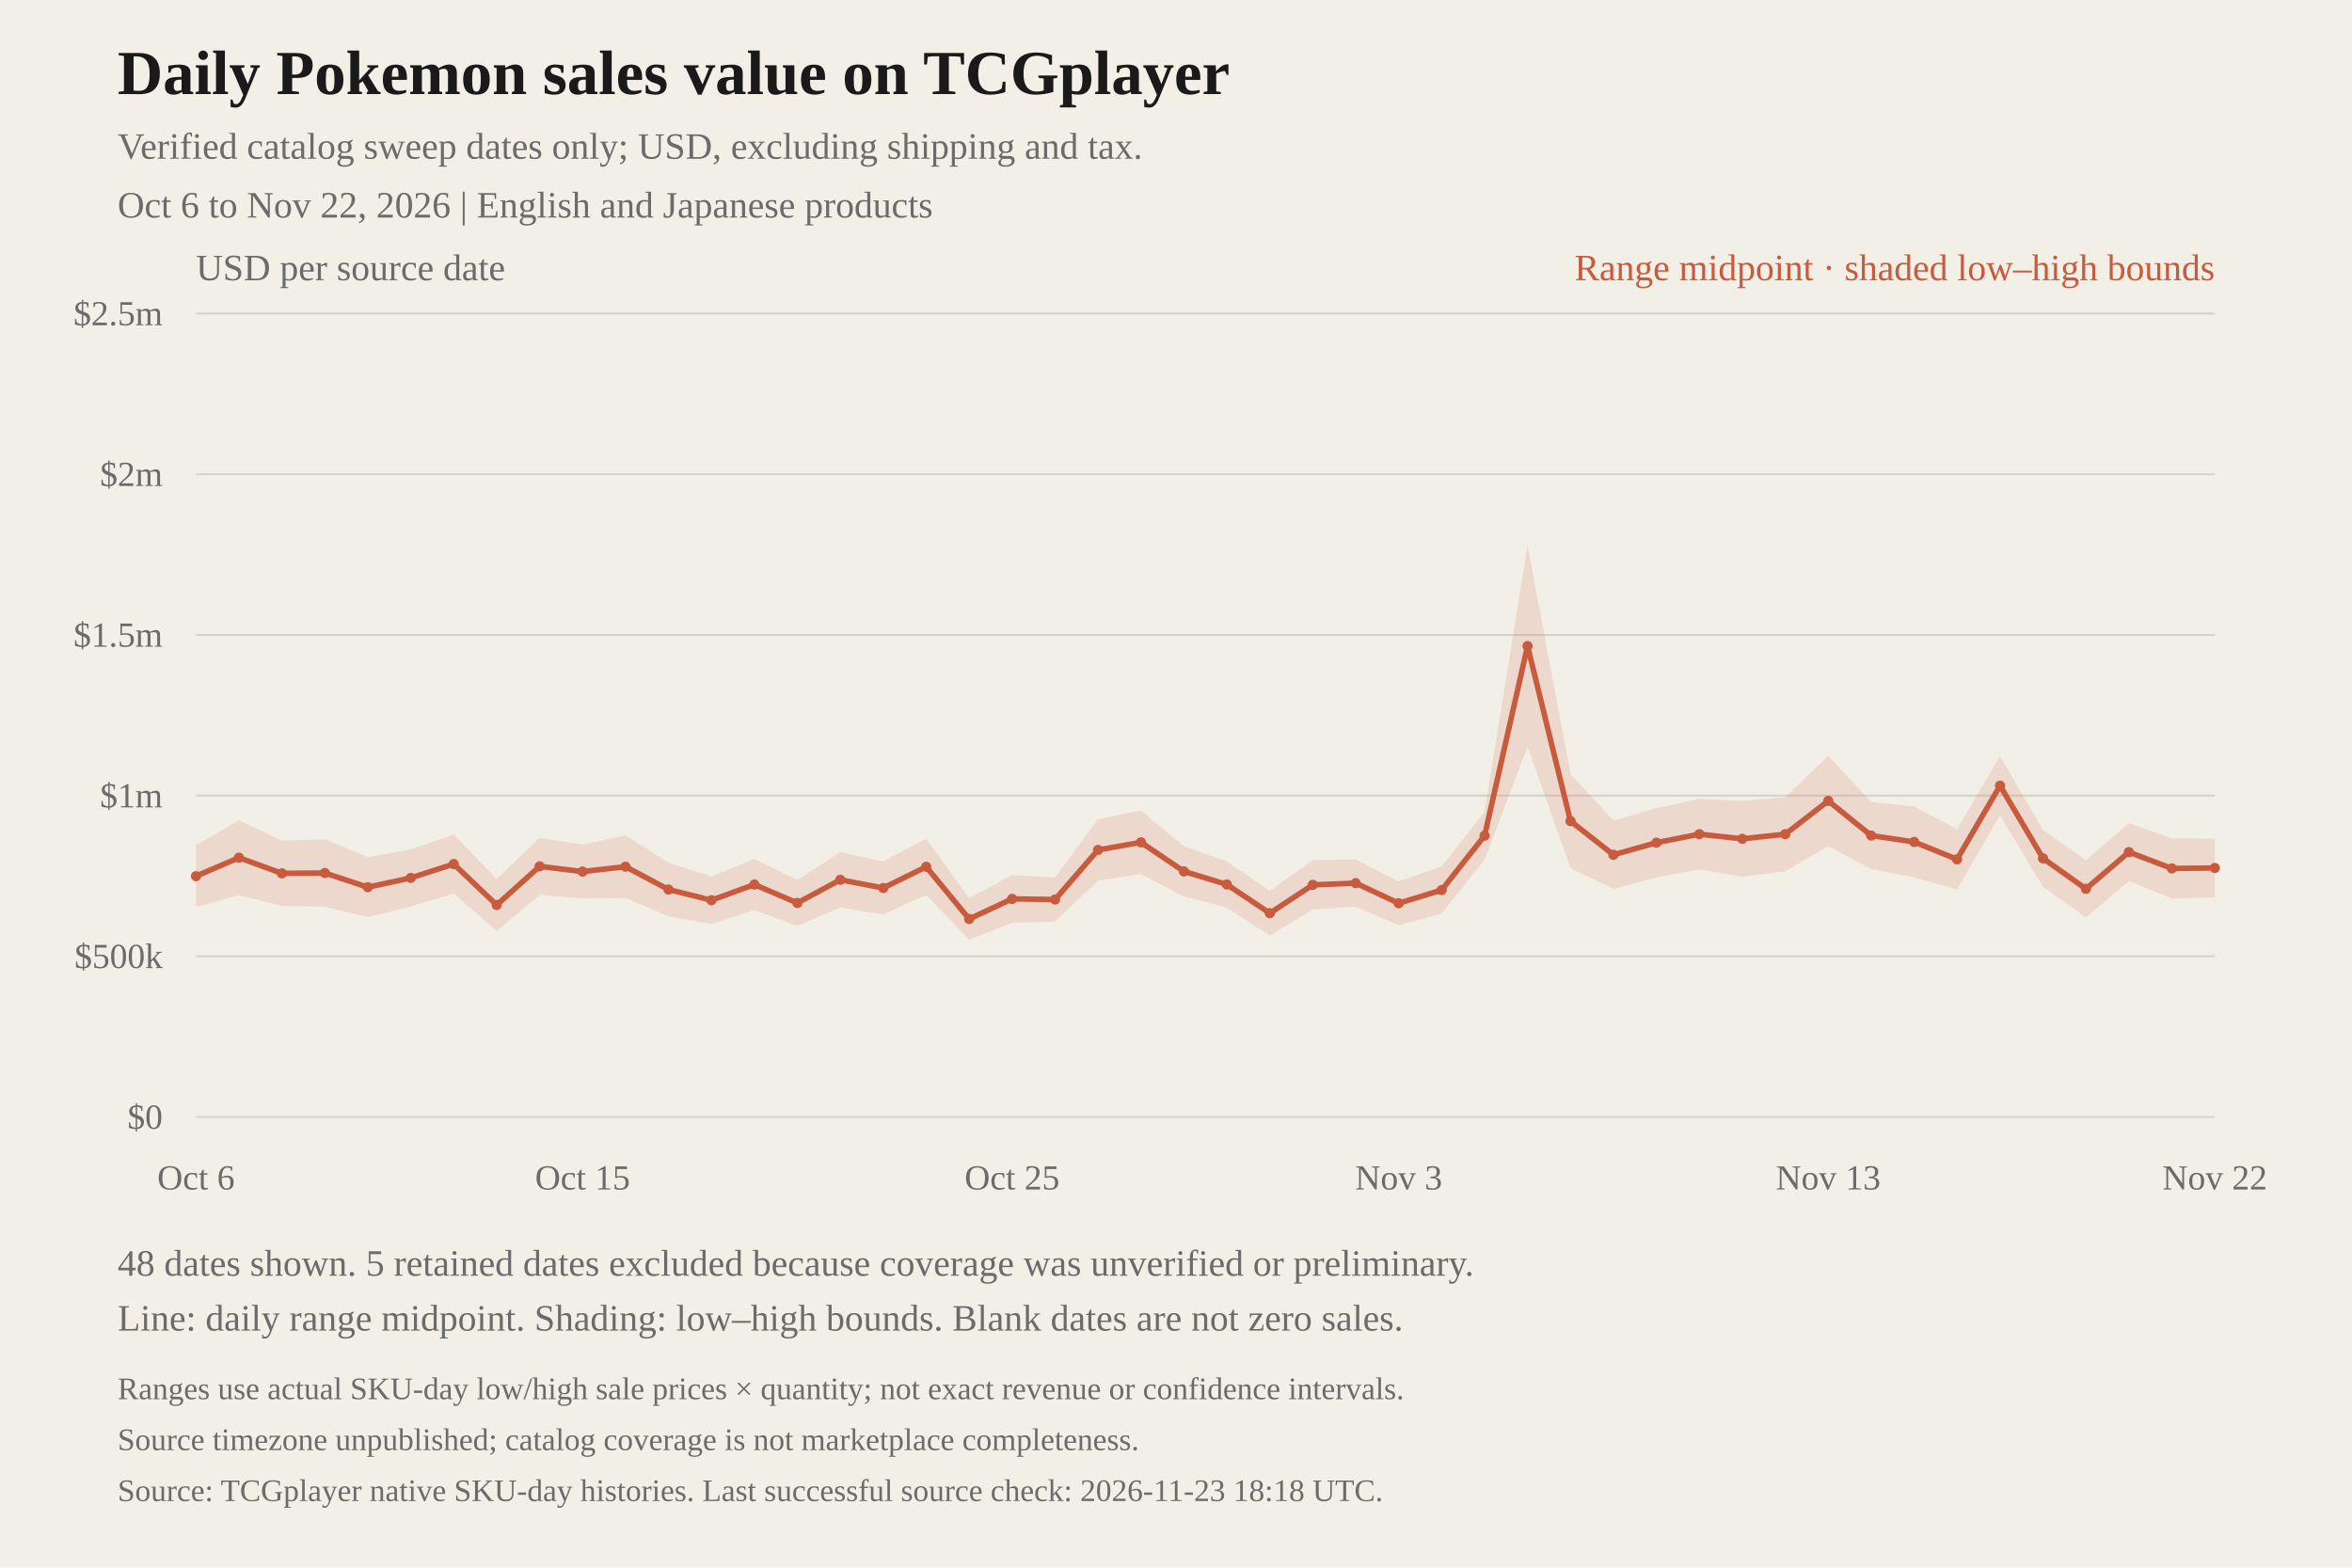
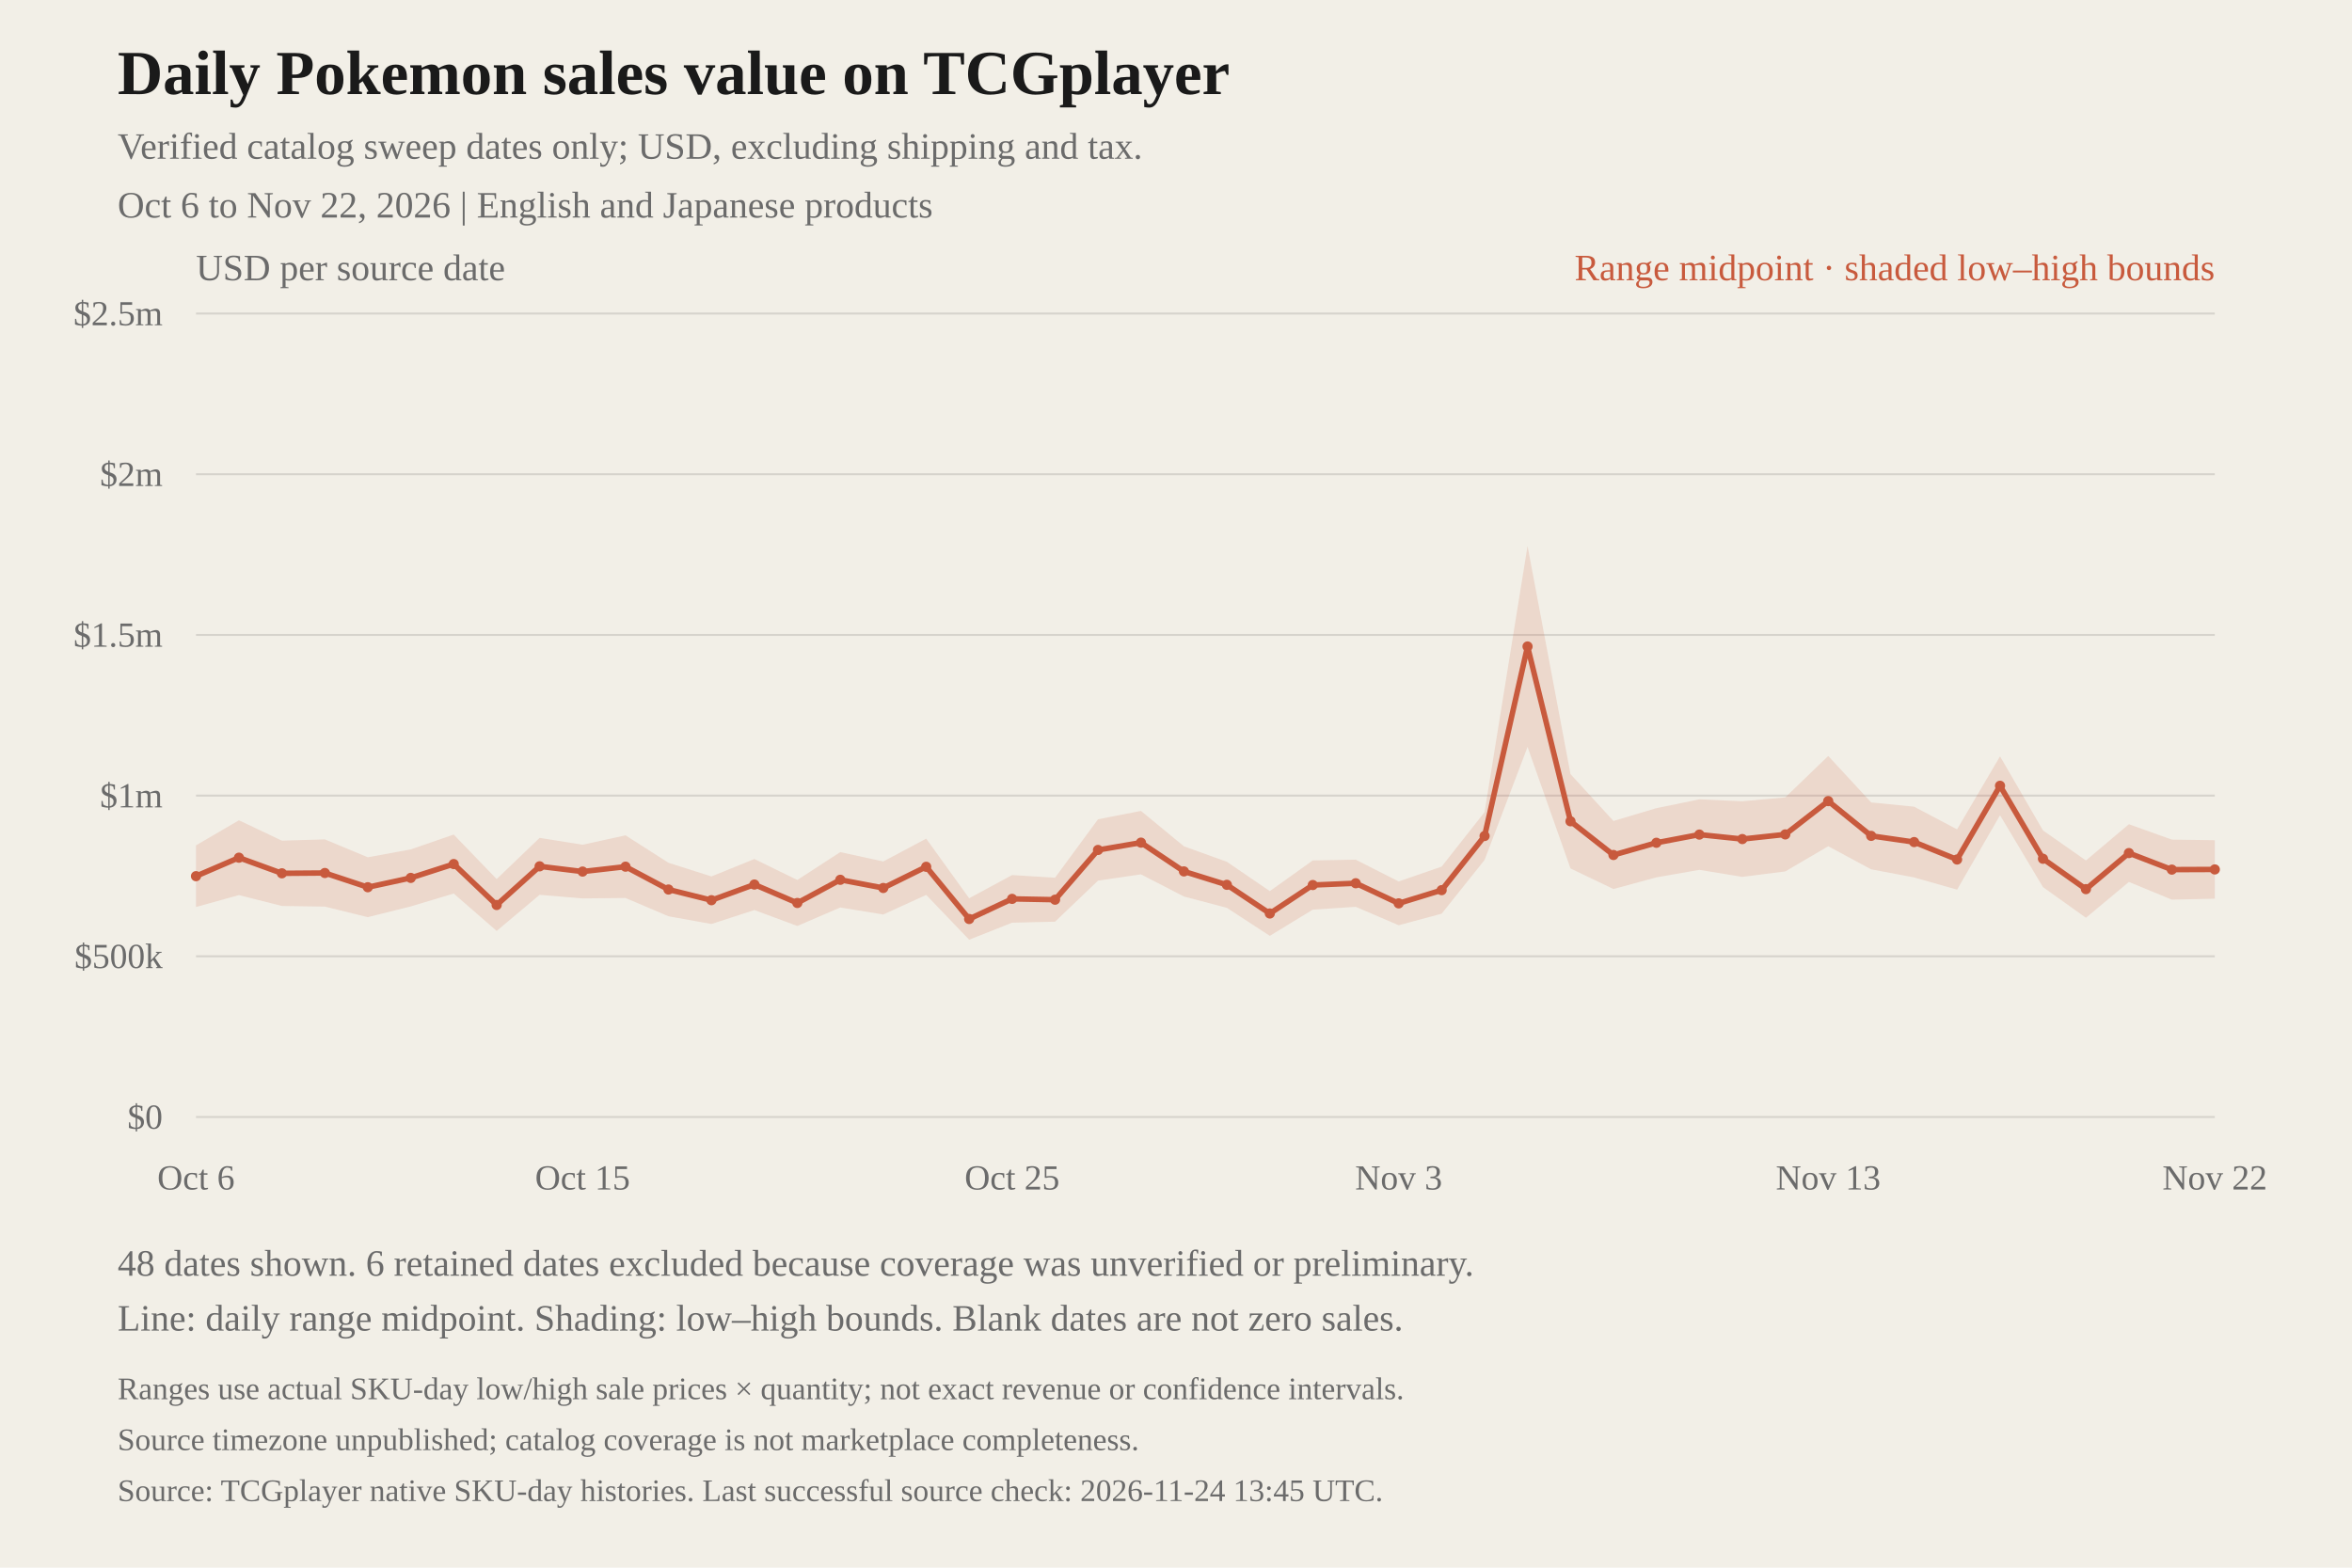
<svg xmlns="http://www.w3.org/2000/svg" width="1200" height="800" viewBox="0 0 1200 800" role="img" aria-labelledby="title description">
  <style>text{font-family:Georgia,"Liberation Serif","Times New Roman",serif;fill:#1A1A1A;font-size:19px}.title{font-size:32px;font-weight:600}.muted,.axis{fill:#6B6B6B}.axis{font-size:18px}.note{font-size:16px;fill:#6B6B6B}.grid{stroke:#D6D3CC;stroke-width:1}</style>
  <rect data-role="background" width="1200" height="800" fill="#F2EFE7" />
  <text x="60" y="48" class="title">Daily Pokemon sales value on TCGplayer</text>
  <text x="60" y="81" class="muted">Verified catalog sweep dates only; USD, excluding shipping and tax.</text>
  <text x="60" y="111" class="muted">Oct 6 to Nov 22, 2026 | English and Japanese products</text>
  <text x="100" y="143" class="muted">USD per source date</text>
  <text x="1130" y="143" text-anchor="end" style="fill:#C85A3D">Range midpoint · shaded low–high bounds</text>
  <path d="M100,570H1130" class="grid" />
  <text x="83" y="576" class="axis" text-anchor="end">$0</text>
  <path d="M100,488H1130" class="grid" />
  <text x="83" y="494" class="axis" text-anchor="end">$500k</text>
  <path d="M100,406H1130" class="grid" />
  <text x="83" y="412" class="axis" text-anchor="end">$1m</text>
  <path d="M100,324H1130" class="grid" />
  <text x="83" y="330" class="axis" text-anchor="end">$1.5m</text>
  <path d="M100,242H1130" class="grid" />
  <text x="83" y="248" class="axis" text-anchor="end">$2m</text>
  <path d="M100,160H1130" class="grid" />
  <text x="83" y="166" class="axis" text-anchor="end">$2.5m</text>
-   <polygon data-series="daily-band" points="100,431.395 121.915,418.596 143.83,428.993 165.745,428.347 187.66,437.483 209.574,433.454 231.489,425.889 253.404,448.6 275.319,427.569 297.234,431.071 319.149,426.287 341.064,440.279 362.979,447.253 384.894,438.369 406.809,449.058 428.723,434.841 450.638,439.616 472.553,427.977 494.468,458.392 516.383,446.556 538.298,447.73 560.213,418.067 582.128,413.657 604.043,431.87 625.957,439.598 647.872,454.601 669.787,438.984 691.702,438.633 713.617,449.757 735.532,442.179 757.447,414.235 779.362,278.435 801.277,394.949 823.191,418.852 845.106,412.365 867.021,407.672 888.936,408.743 910.851,406.801 932.766,385.659 954.681,409.267 976.596,411.603 998.511,423.121 1020.426,385.864 1042.34,423.532 1064.255,438.935 1086.17,420.056 1108.085,427.818 1130,427.946 1130,457.921 1108.085,458.512 1086.17,449.617 1064.255,468.219 1042.34,452.5 1020.426,415.992 998.511,453.904 976.596,447.693 954.681,443.499 932.766,431.747 910.851,444.571 888.936,447.359 867.021,443.669 845.106,447.681 823.191,453.562 801.277,443.081 779.362,380.94 757.447,438.642 735.532,466.222 713.617,472.104 691.702,462.707 669.787,464.104 647.872,477.424 625.957,463.115 604.043,457.474 582.128,446.045 560.213,449.379 538.298,470.31 516.383,470.849 494.468,479.541 472.553,456.674 450.638,466.671 428.723,463.09 406.809,472.524 384.894,464.4 362.979,471.512 341.064,467.575 319.149,458.248 297.234,458.461 275.319,456.626 253.404,475.046 231.489,455.971 209.574,462.546 187.66,468.031 165.745,462.639 143.83,462.325 121.915,456.767 100,462.839" fill="#C85A3D" fill-opacity="0.16" />
-   <polyline data-series="daily-midpoint" points="100,447.117 121.915,437.682 143.83,445.659 165.745,445.493 187.66,452.757 209.574,448 231.489,440.93 253.404,461.823 275.319,442.097 297.234,444.766 319.149,442.267 341.064,453.927 362.979,459.382 384.894,451.384 406.809,460.791 428.723,448.965 450.638,453.144 472.553,442.326 494.468,468.967 516.383,458.703 538.298,459.02 560.213,433.723 582.128,429.851 604.043,444.672 625.957,451.357 647.872,466.013 669.787,451.544 691.702,450.67 713.617,460.93 735.532,454.201 757.447,426.438 779.362,329.688 801.277,419.015 823.191,436.207 845.106,430.023 867.021,425.67 888.936,428.051 910.851,425.686 932.766,408.703 954.681,426.383 976.596,429.648 998.511,438.513 1020.426,400.928 1042.34,438.016 1064.255,453.577 1086.17,434.836 1108.085,443.165 1130,442.934" fill="none" stroke="#C85A3D" stroke-width="2.8" stroke-linejoin="round" stroke-linecap="round" />
+   <polygon data-series="daily-band" points="100,431.395 121.915,418.596 143.83,428.993 165.745,428.347 187.66,437.483 209.574,433.454 231.489,425.889 253.404,448.6 275.319,427.569 297.234,431.071 319.149,426.287 341.064,440.279 362.979,447.253 384.894,438.369 406.809,449.058 428.723,434.841 450.638,439.616 472.553,427.977 494.468,458.392 516.383,446.556 538.298,447.907 560.213,418.085 582.128,413.817 604.043,431.883 625.957,439.783 647.872,454.75 669.787,439.089 691.702,438.696 713.617,449.831 735.532,442.233 757.447,414.419 779.362,278.657 801.277,395.04 823.191,418.956 845.106,412.415 867.021,407.913 888.936,408.887 910.851,406.929 932.766,385.777 954.681,409.482 976.596,411.669 998.511,423.224 1020.426,385.966 1042.34,423.775 1064.255,439.116 1086.17,420.613 1108.085,428.455 1130,428.768 1130,458.597 1108.085,459.089 1086.17,450.052 1064.255,468.343 1042.34,452.69 1020.426,416.013 998.511,453.991 976.596,447.752 954.681,443.617 932.766,431.843 910.851,444.686 888.936,447.47 867.021,443.882 845.106,447.724 823.191,453.665 801.277,443.165 779.362,381.153 757.447,438.817 735.532,466.26 713.617,472.155 691.702,462.754 669.787,464.192 647.872,477.566 625.957,463.269 604.043,457.484 582.128,446.181 560.213,449.394 538.298,470.334 516.383,470.849 494.468,479.541 472.553,456.674 450.638,466.671 428.723,463.09 406.809,472.524 384.894,464.4 362.979,471.512 341.064,467.575 319.149,458.248 297.234,458.461 275.319,456.626 253.404,475.046 231.489,455.971 209.574,462.546 187.66,468.031 165.745,462.639 143.83,462.325 121.915,456.767 100,462.839" fill="#C85A3D" fill-opacity="0.16" />
+   <polyline data-series="daily-midpoint" points="100,447.117 121.915,437.682 143.83,445.659 165.745,445.493 187.66,452.757 209.574,448 231.489,440.93 253.404,461.823 275.319,442.097 297.234,444.766 319.149,442.267 341.064,453.927 362.979,459.382 384.894,451.384 406.809,460.791 428.723,448.965 450.638,453.144 472.553,442.326 494.468,468.967 516.383,458.703 538.298,459.121 560.213,433.739 582.128,429.999 604.043,444.684 625.957,451.526 647.872,466.158 669.787,451.641 691.702,450.725 713.617,460.993 735.532,454.247 757.447,426.618 779.362,329.905 801.277,419.103 823.191,436.31 845.106,430.07 867.021,425.897 888.936,428.179 910.851,425.808 932.766,408.81 954.681,426.549 976.596,429.711 998.511,438.608 1020.426,400.99 1042.34,438.232 1064.255,453.73 1086.17,435.333 1108.085,443.772 1130,443.683" fill="none" stroke="#C85A3D" stroke-width="2.8" stroke-linejoin="round" stroke-linecap="round" />
  <circle data-series="daily-observation" cx="100" cy="447.117" r="2.6" fill="#C85A3D" />
  <circle data-series="daily-observation" cx="121.915" cy="437.682" r="2.6" fill="#C85A3D" />
  <circle data-series="daily-observation" cx="143.83" cy="445.659" r="2.6" fill="#C85A3D" />
  <circle data-series="daily-observation" cx="165.745" cy="445.493" r="2.6" fill="#C85A3D" />
  <circle data-series="daily-observation" cx="187.66" cy="452.757" r="2.6" fill="#C85A3D" />
  <circle data-series="daily-observation" cx="209.574" cy="448" r="2.6" fill="#C85A3D" />
  <circle data-series="daily-observation" cx="231.489" cy="440.93" r="2.6" fill="#C85A3D" />
  <circle data-series="daily-observation" cx="253.404" cy="461.823" r="2.6" fill="#C85A3D" />
  <circle data-series="daily-observation" cx="275.319" cy="442.097" r="2.6" fill="#C85A3D" />
  <circle data-series="daily-observation" cx="297.234" cy="444.766" r="2.6" fill="#C85A3D" />
  <circle data-series="daily-observation" cx="319.149" cy="442.267" r="2.6" fill="#C85A3D" />
  <circle data-series="daily-observation" cx="341.064" cy="453.927" r="2.6" fill="#C85A3D" />
  <circle data-series="daily-observation" cx="362.979" cy="459.382" r="2.6" fill="#C85A3D" />
  <circle data-series="daily-observation" cx="384.894" cy="451.384" r="2.6" fill="#C85A3D" />
  <circle data-series="daily-observation" cx="406.809" cy="460.791" r="2.6" fill="#C85A3D" />
  <circle data-series="daily-observation" cx="428.723" cy="448.965" r="2.6" fill="#C85A3D" />
  <circle data-series="daily-observation" cx="450.638" cy="453.144" r="2.6" fill="#C85A3D" />
  <circle data-series="daily-observation" cx="472.553" cy="442.326" r="2.6" fill="#C85A3D" />
  <circle data-series="daily-observation" cx="494.468" cy="468.967" r="2.6" fill="#C85A3D" />
  <circle data-series="daily-observation" cx="516.383" cy="458.703" r="2.6" fill="#C85A3D" />
-   <circle data-series="daily-observation" cx="538.298" cy="459.02" r="2.6" fill="#C85A3D" />
-   <circle data-series="daily-observation" cx="560.213" cy="433.723" r="2.6" fill="#C85A3D" />
-   <circle data-series="daily-observation" cx="582.128" cy="429.851" r="2.6" fill="#C85A3D" />
-   <circle data-series="daily-observation" cx="604.043" cy="444.672" r="2.6" fill="#C85A3D" />
-   <circle data-series="daily-observation" cx="625.957" cy="451.357" r="2.6" fill="#C85A3D" />
-   <circle data-series="daily-observation" cx="647.872" cy="466.013" r="2.6" fill="#C85A3D" />
-   <circle data-series="daily-observation" cx="669.787" cy="451.544" r="2.6" fill="#C85A3D" />
-   <circle data-series="daily-observation" cx="691.702" cy="450.67" r="2.6" fill="#C85A3D" />
-   <circle data-series="daily-observation" cx="713.617" cy="460.93" r="2.6" fill="#C85A3D" />
-   <circle data-series="daily-observation" cx="735.532" cy="454.201" r="2.6" fill="#C85A3D" />
-   <circle data-series="daily-observation" cx="757.447" cy="426.438" r="2.6" fill="#C85A3D" />
-   <circle data-series="daily-observation" cx="779.362" cy="329.688" r="2.6" fill="#C85A3D" />
-   <circle data-series="daily-observation" cx="801.277" cy="419.015" r="2.6" fill="#C85A3D" />
-   <circle data-series="daily-observation" cx="823.191" cy="436.207" r="2.6" fill="#C85A3D" />
-   <circle data-series="daily-observation" cx="845.106" cy="430.023" r="2.6" fill="#C85A3D" />
-   <circle data-series="daily-observation" cx="867.021" cy="425.67" r="2.6" fill="#C85A3D" />
-   <circle data-series="daily-observation" cx="888.936" cy="428.051" r="2.6" fill="#C85A3D" />
-   <circle data-series="daily-observation" cx="910.851" cy="425.686" r="2.6" fill="#C85A3D" />
-   <circle data-series="daily-observation" cx="932.766" cy="408.703" r="2.6" fill="#C85A3D" />
-   <circle data-series="daily-observation" cx="954.681" cy="426.383" r="2.6" fill="#C85A3D" />
-   <circle data-series="daily-observation" cx="976.596" cy="429.648" r="2.6" fill="#C85A3D" />
-   <circle data-series="daily-observation" cx="998.511" cy="438.513" r="2.6" fill="#C85A3D" />
-   <circle data-series="daily-observation" cx="1020.426" cy="400.928" r="2.6" fill="#C85A3D" />
-   <circle data-series="daily-observation" cx="1042.34" cy="438.016" r="2.6" fill="#C85A3D" />
-   <circle data-series="daily-observation" cx="1064.255" cy="453.577" r="2.6" fill="#C85A3D" />
-   <circle data-series="daily-observation" cx="1086.17" cy="434.836" r="2.6" fill="#C85A3D" />
-   <circle data-series="daily-observation" cx="1108.085" cy="443.165" r="2.6" fill="#C85A3D" />
-   <circle data-series="daily-observation" cx="1130" cy="442.934" r="2.6" fill="#C85A3D" />
+   <circle data-series="daily-observation" cx="538.298" cy="459.121" r="2.6" fill="#C85A3D" />
+   <circle data-series="daily-observation" cx="560.213" cy="433.739" r="2.6" fill="#C85A3D" />
+   <circle data-series="daily-observation" cx="582.128" cy="429.999" r="2.6" fill="#C85A3D" />
+   <circle data-series="daily-observation" cx="604.043" cy="444.684" r="2.6" fill="#C85A3D" />
+   <circle data-series="daily-observation" cx="625.957" cy="451.526" r="2.6" fill="#C85A3D" />
+   <circle data-series="daily-observation" cx="647.872" cy="466.158" r="2.6" fill="#C85A3D" />
+   <circle data-series="daily-observation" cx="669.787" cy="451.641" r="2.6" fill="#C85A3D" />
+   <circle data-series="daily-observation" cx="691.702" cy="450.725" r="2.6" fill="#C85A3D" />
+   <circle data-series="daily-observation" cx="713.617" cy="460.993" r="2.6" fill="#C85A3D" />
+   <circle data-series="daily-observation" cx="735.532" cy="454.247" r="2.6" fill="#C85A3D" />
+   <circle data-series="daily-observation" cx="757.447" cy="426.618" r="2.6" fill="#C85A3D" />
+   <circle data-series="daily-observation" cx="779.362" cy="329.905" r="2.6" fill="#C85A3D" />
+   <circle data-series="daily-observation" cx="801.277" cy="419.103" r="2.6" fill="#C85A3D" />
+   <circle data-series="daily-observation" cx="823.191" cy="436.31" r="2.6" fill="#C85A3D" />
+   <circle data-series="daily-observation" cx="845.106" cy="430.07" r="2.6" fill="#C85A3D" />
+   <circle data-series="daily-observation" cx="867.021" cy="425.897" r="2.6" fill="#C85A3D" />
+   <circle data-series="daily-observation" cx="888.936" cy="428.179" r="2.6" fill="#C85A3D" />
+   <circle data-series="daily-observation" cx="910.851" cy="425.808" r="2.6" fill="#C85A3D" />
+   <circle data-series="daily-observation" cx="932.766" cy="408.81" r="2.6" fill="#C85A3D" />
+   <circle data-series="daily-observation" cx="954.681" cy="426.549" r="2.6" fill="#C85A3D" />
+   <circle data-series="daily-observation" cx="976.596" cy="429.711" r="2.6" fill="#C85A3D" />
+   <circle data-series="daily-observation" cx="998.511" cy="438.608" r="2.6" fill="#C85A3D" />
+   <circle data-series="daily-observation" cx="1020.426" cy="400.99" r="2.6" fill="#C85A3D" />
+   <circle data-series="daily-observation" cx="1042.34" cy="438.232" r="2.6" fill="#C85A3D" />
+   <circle data-series="daily-observation" cx="1064.255" cy="453.73" r="2.6" fill="#C85A3D" />
+   <circle data-series="daily-observation" cx="1086.17" cy="435.333" r="2.6" fill="#C85A3D" />
+   <circle data-series="daily-observation" cx="1108.085" cy="443.772" r="2.6" fill="#C85A3D" />
+   <circle data-series="daily-observation" cx="1130" cy="443.683" r="2.6" fill="#C85A3D" />
  <text x="100" y="607" class="axis" text-anchor="middle">Oct 6</text>
  <text x="297.234" y="607" class="axis" text-anchor="middle">Oct 15</text>
  <text x="516.383" y="607" class="axis" text-anchor="middle">Oct 25</text>
  <text x="713.617" y="607" class="axis" text-anchor="middle">Nov 3</text>
  <text x="932.766" y="607" class="axis" text-anchor="middle">Nov 13</text>
  <text x="1130" y="607" class="axis" text-anchor="middle">Nov 22</text>
-   <text x="60" y="651" class="muted">48 dates shown. 5 retained dates excluded because coverage was unverified or preliminary.</text>
+   <text x="60" y="651" class="muted">48 dates shown. 6 retained dates excluded because coverage was unverified or preliminary.</text>
  <text x="60" y="679" class="muted">Line: daily range midpoint. Shading: low–high bounds. Blank dates are not zero sales.</text>
  <text x="60" y="714" class="note">Ranges use actual SKU-day low/high sale prices × quantity; not exact revenue or confidence intervals.</text>
  <text x="60" y="740" class="note">Source timezone unpublished; catalog coverage is not marketplace completeness.</text>
-   <text x="60" y="766" class="note">Source: TCGplayer native SKU-day histories. Last successful source check: 2026-11-23 18:18 UTC.</text>
+   <text x="60" y="766" class="note">Source: TCGplayer native SKU-day histories. Last successful source check: 2026-11-24 13:45 UTC.</text>
</svg>
